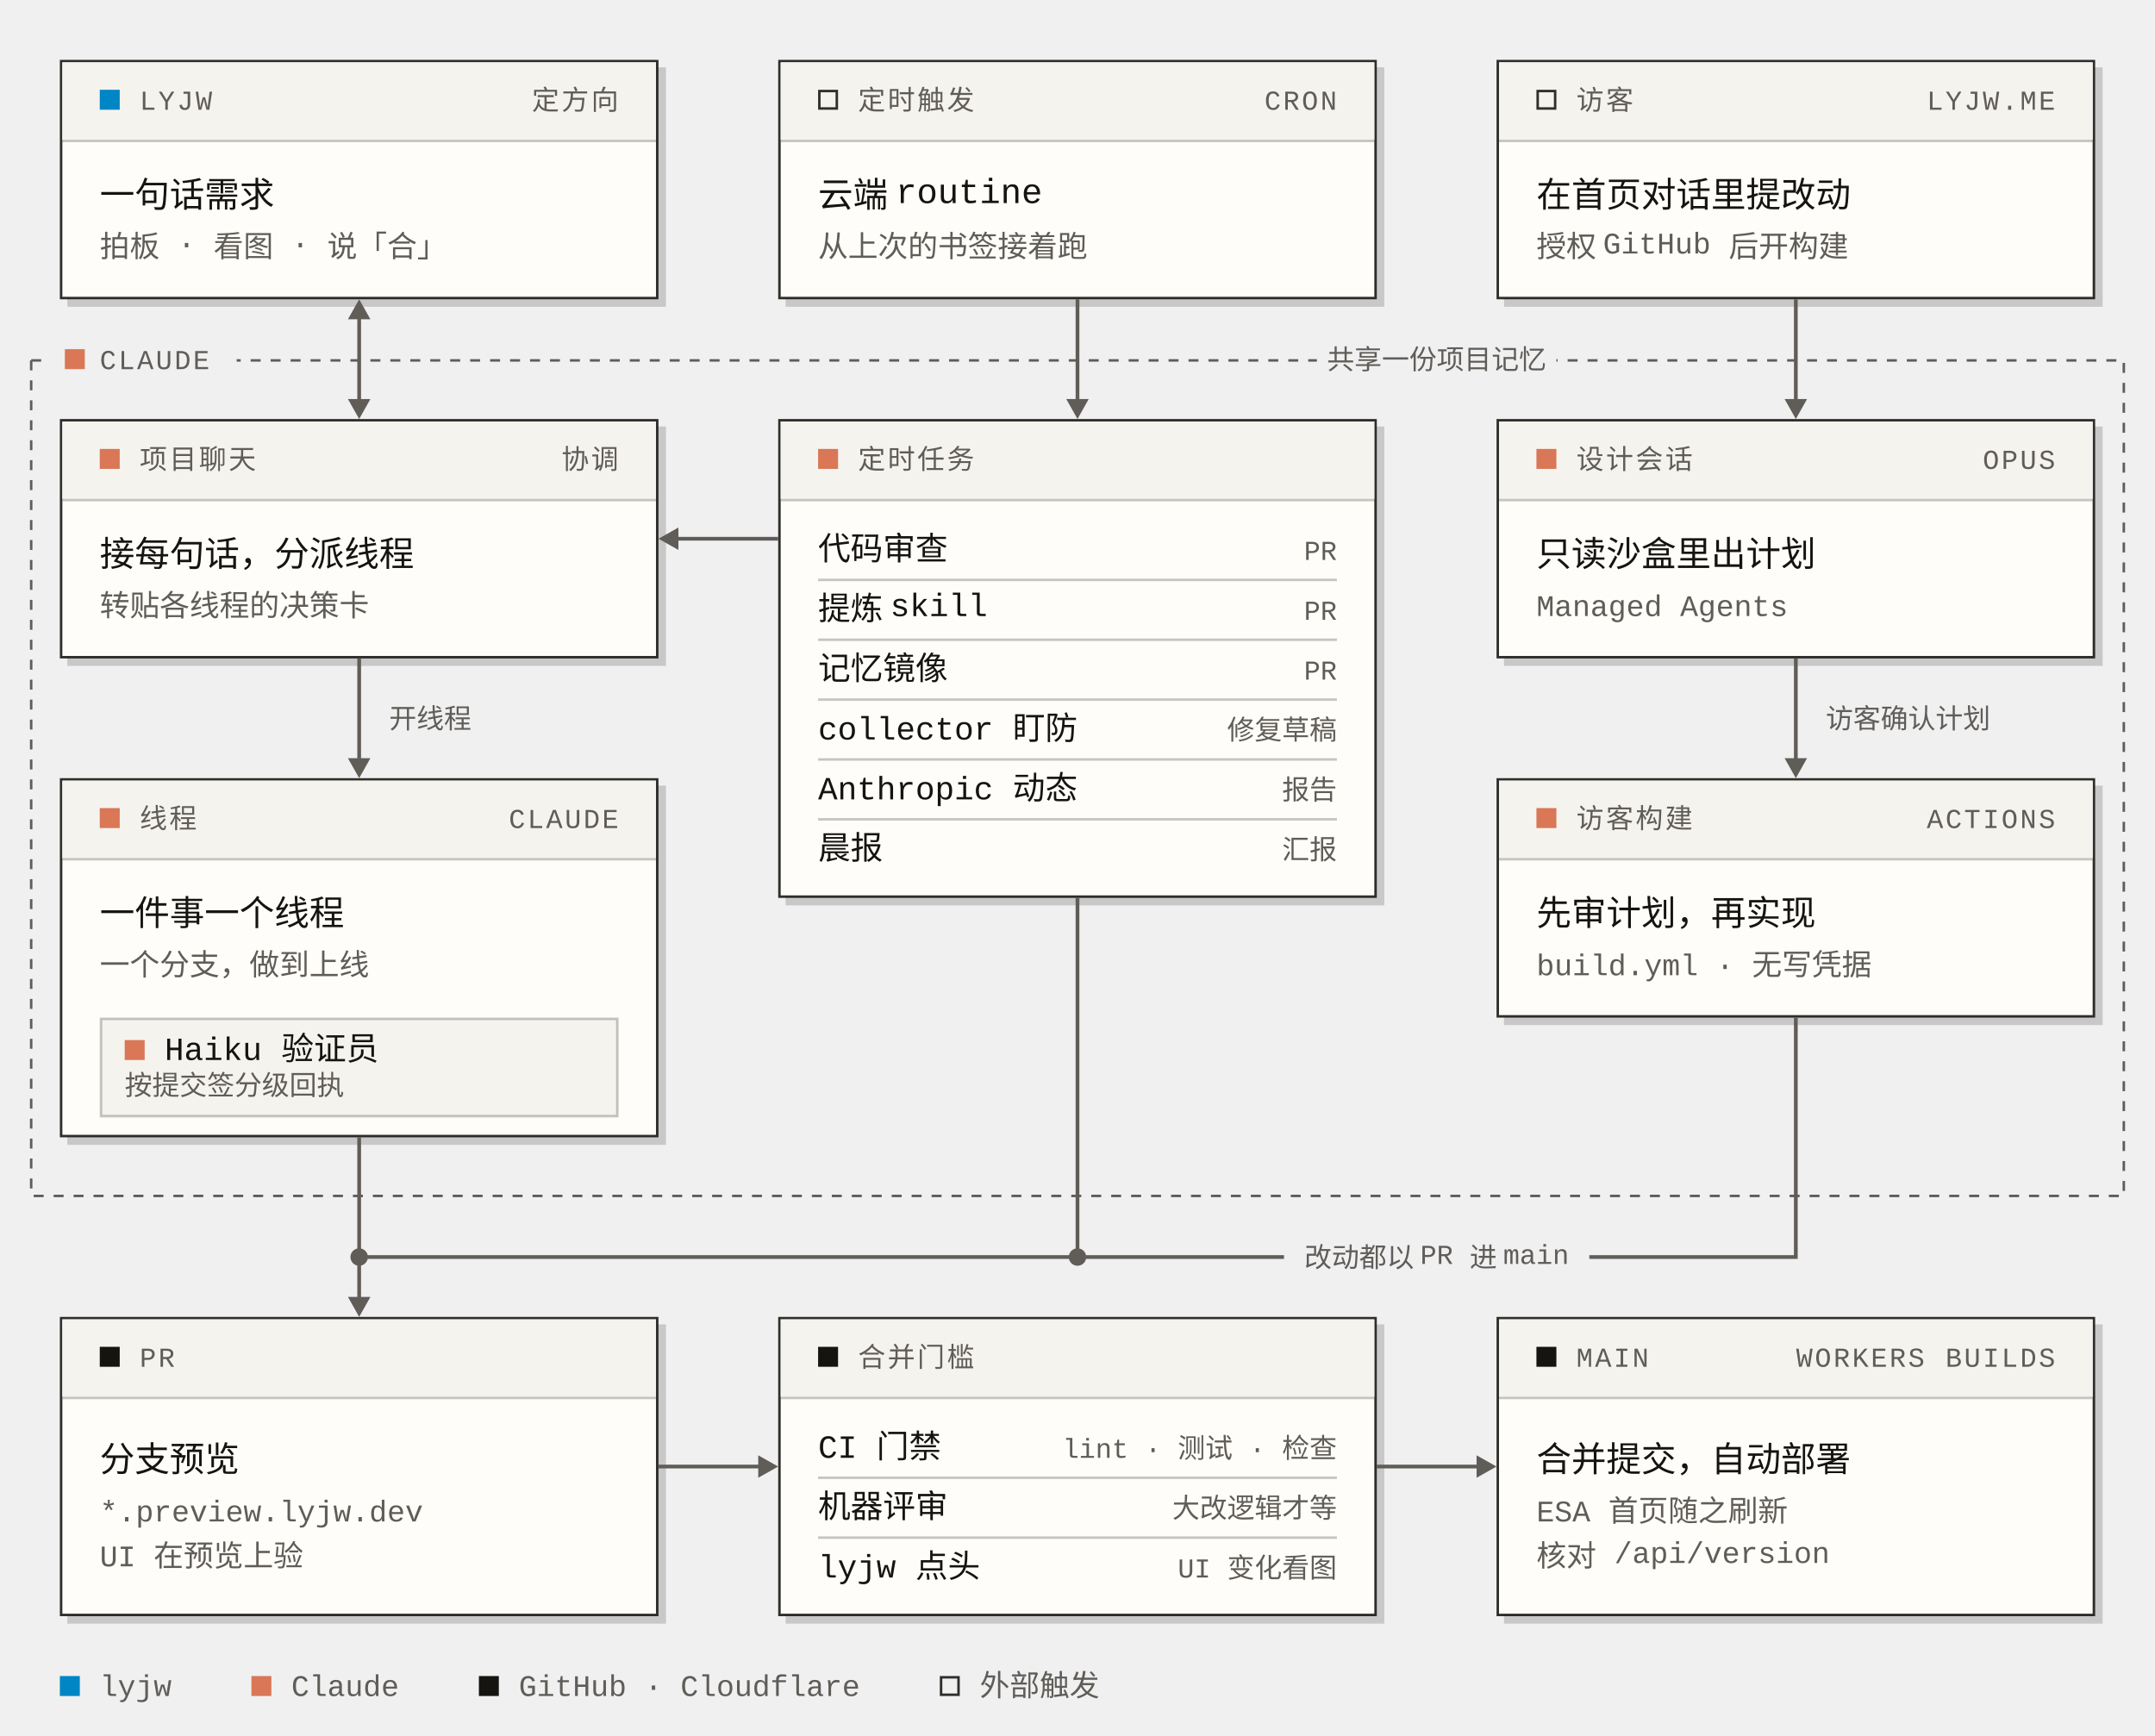
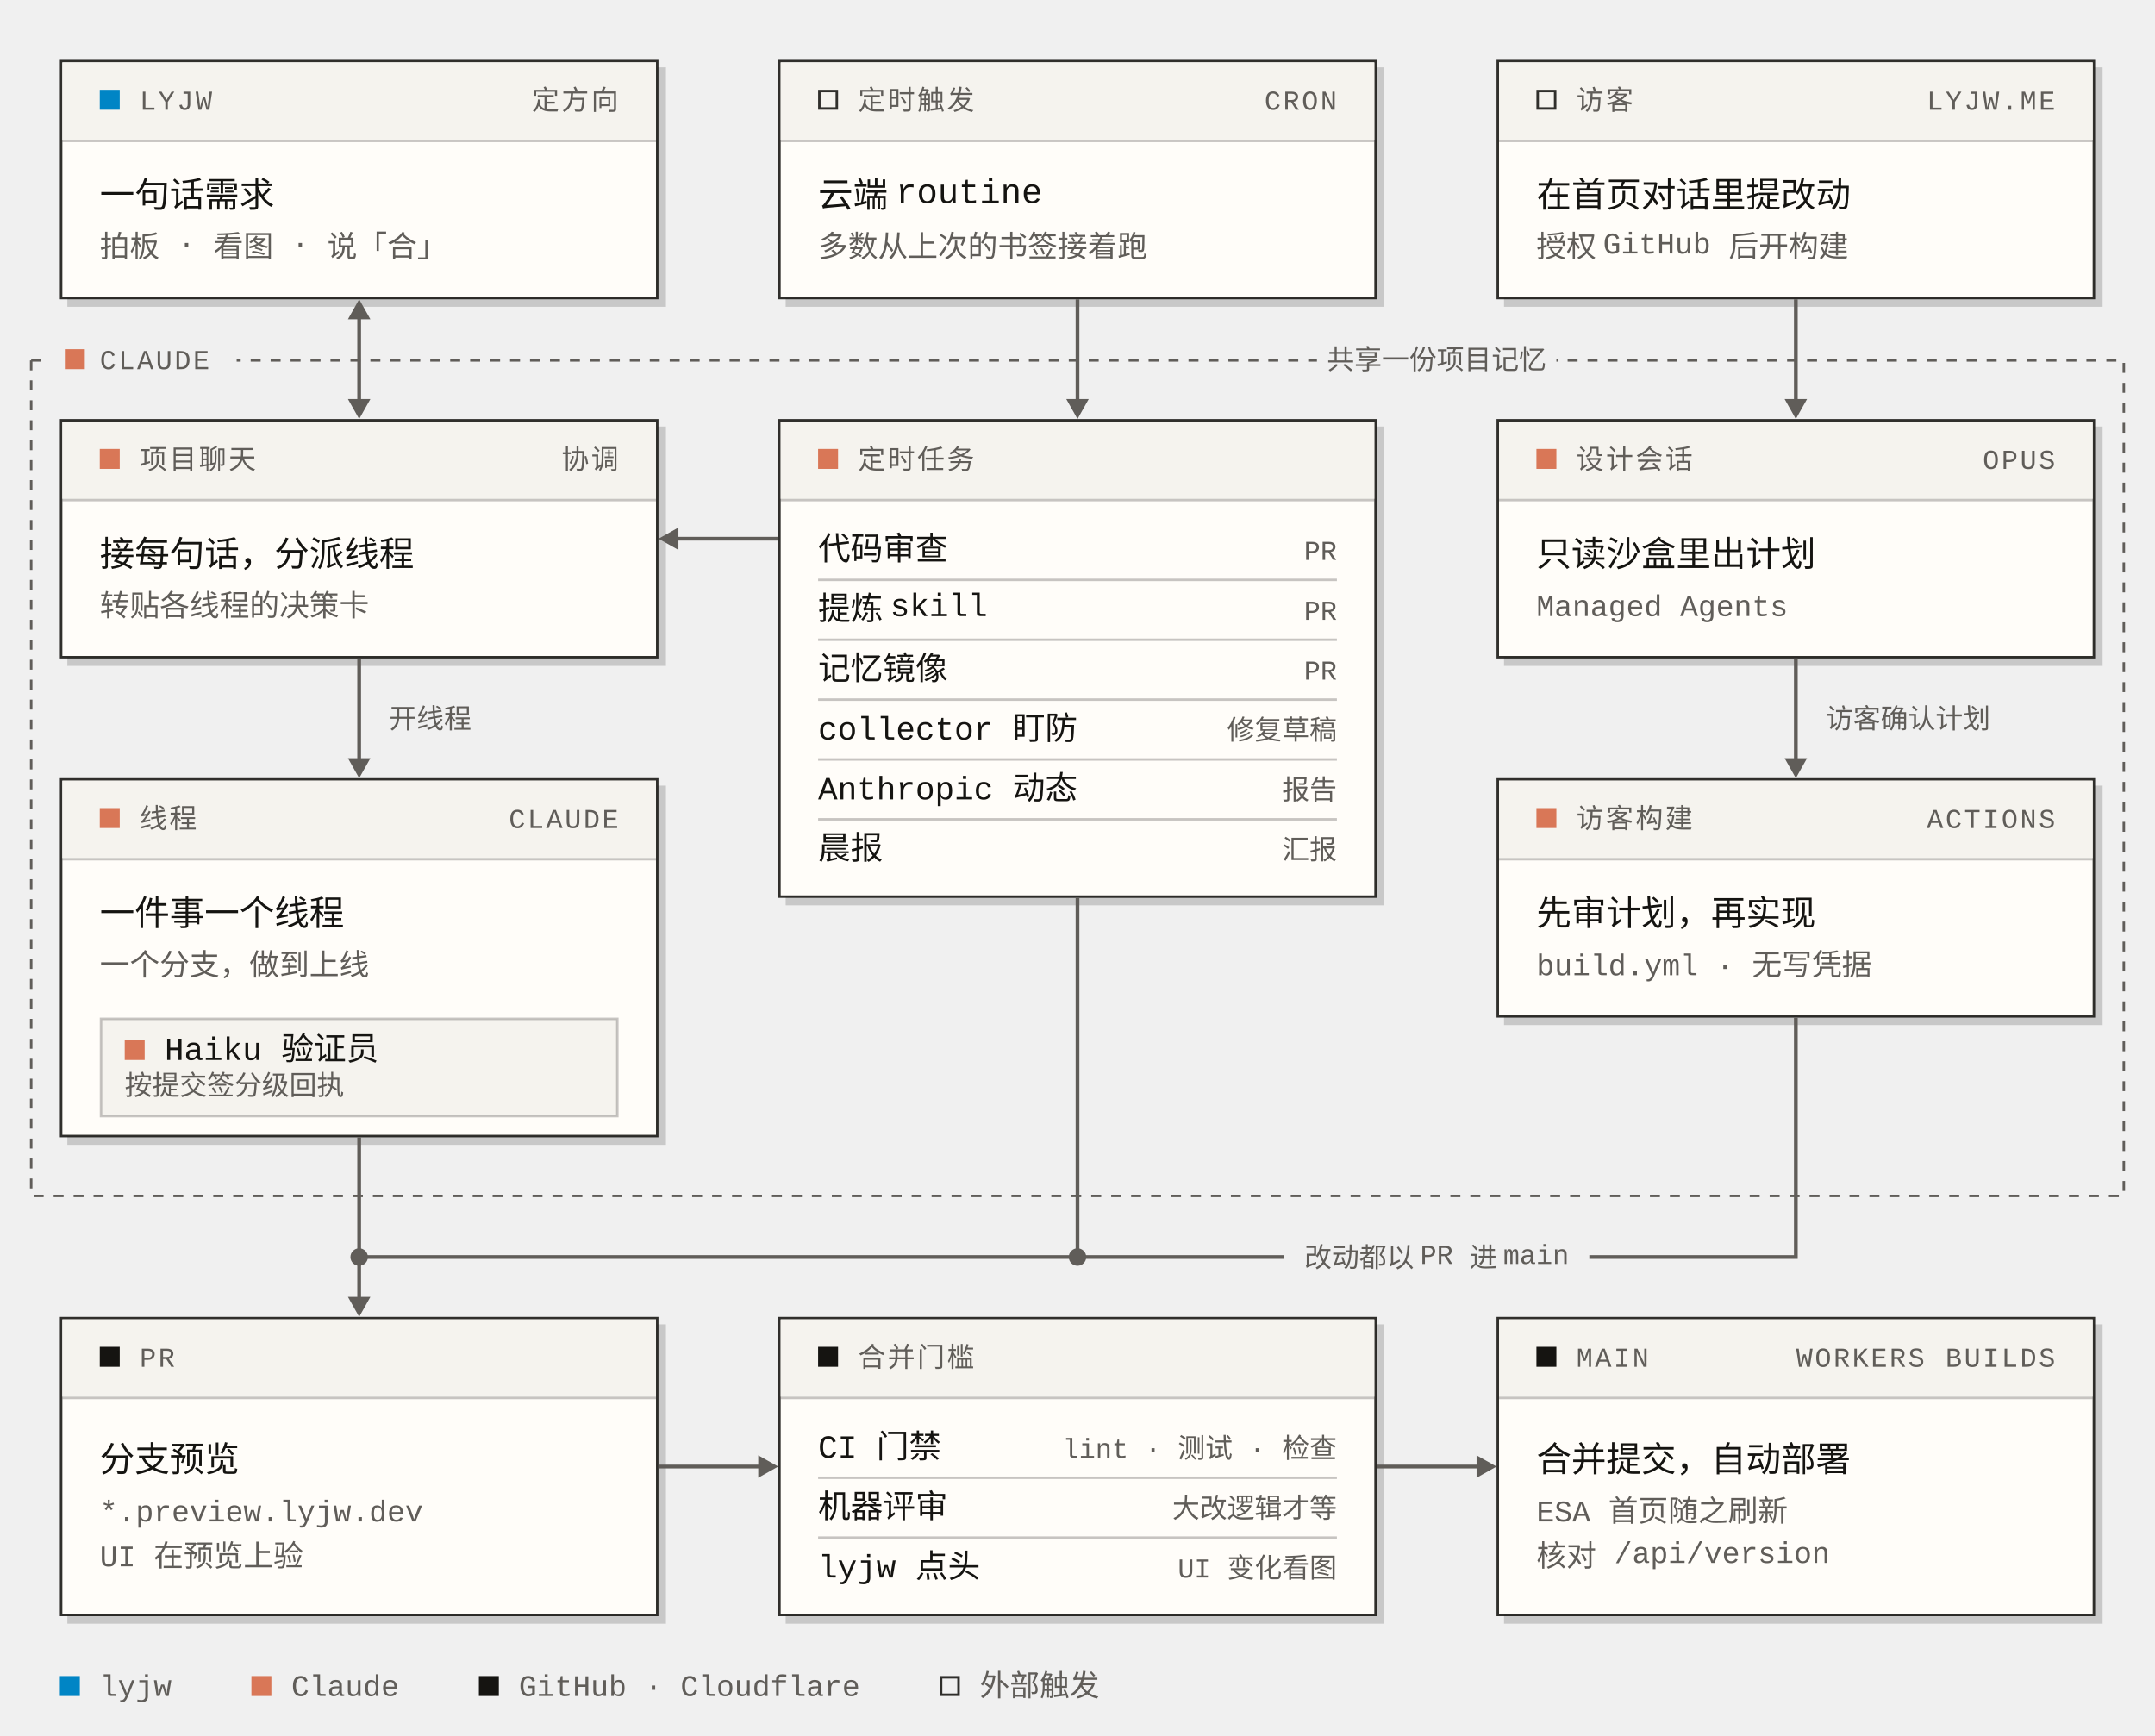
<svg xmlns="http://www.w3.org/2000/svg" viewBox="0 0 864 696" width="864" height="696" role="img" aria-labelledby="title desc">
  <style>text{font-family:'Geist Mono', ui-monospace, SFMono-Regular, 'SF Mono', Menlo, Consolas, 'Liberation Mono', monospace, 'PingFang SC', 'Hiragino Sans GB', 'Noto Sans CJK SC', 'Microsoft YaHei', sans-serif;font-variant-numeric:tabular-nums slashed-zero}.card{fill:#fffdf9;stroke:#151411e0}.shadow{fill:#1514112e}.head{fill:#f5f3ee}.rule{stroke:#1514113d}.chip{fill:#f5f3ee;stroke:#1514113d}.region{fill:none;stroke:#605d59;stroke-dasharray:4 4}.edge{fill:none;stroke:#605d59;stroke-width:1.5}.edge.dash{stroke-dasharray:5 4}.tip{fill:#605d59}.label{font-size:11px;letter-spacing:0.88px;fill:#605d59}.title{font-size:14px;font-weight:500;fill:#151411}.body{font-size:13px;fill:#151411}.cap{font-size:12px;fill:#605d59}.small{font-size:11px;fill:#605d59}.m-worker{fill:#3e70c9}.m-do{fill:#3ba946}.m-store{fill:#8255c7}.m-lyjw{fill:#0085c5}.m-claude{fill:#d97757}.m-flow{fill:#151411}.m-outside{fill:none;stroke:#151411e0}</style>
  <defs>
    <mask id="gaps" maskUnits="userSpaceOnUse" x="0" y="0" width="864" height="696">
      <rect width="864" height="696" fill="#fff" />
      <rect x="20" y="136" width="74.88" height="16" />
      <rect x="152" y="280" width="41" height="16" />
      <rect x="728" y="280" width="74" height="16" />
      <rect x="514.8" y="496" width="122.4" height="16" />
      <rect x="528" y="136" width="96" height="16" />
    </mask>
  </defs>
  <g mask="url(#gaps)">
    <rect class="region" x="12.5" y="144.5" width="839" height="335" />
  </g>
  <rect class="shadow" x="27" y="27" width="240" height="96" />
  <rect class="card" x="24.5" y="24.5" width="239" height="95" />
  <rect class="head" x="25" y="25" width="238" height="31" />
  <path class="rule" d="M25 56.5H263" />
  <rect class="m-lyjw" x="40" y="36" width="8" height="8" />
  <text class="label" x="56" y="44">LYJW</text>
  <text class="label" x="248" y="44" text-anchor="end">定方向</text>
  <text class="title" x="40" y="83">一句话需求</text>
  <text class="cap" x="40" y="103">拍板 · 看图 · 说「合」</text>
  <rect class="shadow" x="315" y="27" width="240" height="96" />
  <rect class="card" x="312.5" y="24.5" width="239" height="95" />
  <rect class="head" x="313" y="25" width="238" height="31" />
  <path class="rule" d="M313 56.5H551" />
  <rect class="m-outside" x="328.5" y="36.5" width="7" height="7" />
  <text class="label" x="344" y="44">定时触发</text>
  <text class="label" x="536" y="44" text-anchor="end">CRON</text>
  <text class="title" x="328" y="83">云端 routine</text>
-   <text class="cap" x="328" y="103">从上次的书签接着跑</text>
+   <text class="cap" x="328" y="103">多数从上次的书签接着跑</text>
  <rect class="shadow" x="603" y="27" width="240" height="96" />
  <rect class="card" x="600.5" y="24.5" width="239" height="95" />
  <rect class="head" x="601" y="25" width="238" height="31" />
  <path class="rule" d="M601 56.5H839" />
  <rect class="m-outside" x="616.5" y="36.5" width="7" height="7" />
  <text class="label" x="632" y="44">访客</text>
  <text class="label" x="824" y="44" text-anchor="end">LYJW.ME</text>
  <text class="title" x="616" y="83">在首页对话里提改动</text>
  <text class="cap" x="616" y="103">授权 GitHub 后开构建</text>
  <rect class="shadow" x="27" y="171" width="240" height="96" />
  <rect class="card" x="24.5" y="168.5" width="239" height="95" />
  <rect class="head" x="25" y="169" width="238" height="31" />
  <path class="rule" d="M25 200.5H263" />
  <rect class="m-claude" x="40" y="180" width="8" height="8" />
  <text class="label" x="56" y="188">项目聊天</text>
  <text class="label" x="248" y="188" text-anchor="end">协调</text>
  <text class="title" x="40" y="227">接每句话，分派线程</text>
  <text class="cap" x="40" y="247">转贴各线程的决策卡</text>
  <rect class="shadow" x="27" y="315" width="240" height="144" />
  <rect class="card" x="24.5" y="312.5" width="239" height="143" />
  <rect class="head" x="25" y="313" width="238" height="31" />
  <path class="rule" d="M25 344.5H263" />
  <rect class="m-claude" x="40" y="324" width="8" height="8" />
  <text class="label" x="56" y="332">线程</text>
  <text class="label" x="248" y="332" text-anchor="end">CLAUDE</text>
  <text class="title" x="40" y="371">一件事一个线程</text>
  <text class="cap" x="40" y="391">一个分支，做到上线</text>
  <rect class="chip" x="40.5" y="408.5" width="207" height="39" />
  <rect class="m-claude" x="50" y="417" width="8" height="8" />
  <text class="body" x="66" y="425">Haiku 验证员</text>
  <text class="small" x="50" y="439">按提交签分级回执</text>
  <rect class="shadow" x="315" y="171" width="240" height="192" />
  <rect class="card" x="312.5" y="168.5" width="239" height="191" />
  <rect class="head" x="313" y="169" width="238" height="31" />
  <path class="rule" d="M313 200.5H551" />
  <rect class="m-claude" x="328" y="180" width="8" height="8" />
  <text class="label" x="344" y="188">定时任务</text>
  <text class="body" x="328" y="224.5">代码审查</text>
  <text class="small" x="536" y="224.5" text-anchor="end">PR</text>
  <path class="rule" d="M328 232.5H536" />
  <text class="body" x="328" y="248.5">提炼 skill</text>
  <text class="small" x="536" y="248.5" text-anchor="end">PR</text>
  <path class="rule" d="M328 256.5H536" />
  <text class="body" x="328" y="272.5">记忆镜像</text>
  <text class="small" x="536" y="272.5" text-anchor="end">PR</text>
  <path class="rule" d="M328 280.5H536" />
  <text class="body" x="328" y="296.5">collector 盯防</text>
  <text class="small" x="536" y="296.5" text-anchor="end">修复草稿</text>
  <path class="rule" d="M328 304.5H536" />
  <text class="body" x="328" y="320.5">Anthropic 动态</text>
  <text class="small" x="536" y="320.5" text-anchor="end">报告</text>
  <path class="rule" d="M328 328.5H536" />
  <text class="body" x="328" y="344.5">晨报</text>
  <text class="small" x="536" y="344.5" text-anchor="end">汇报</text>
  <rect class="shadow" x="603" y="171" width="240" height="96" />
  <rect class="card" x="600.5" y="168.5" width="239" height="95" />
  <rect class="head" x="601" y="169" width="238" height="31" />
  <path class="rule" d="M601 200.5H839" />
  <rect class="m-claude" x="616" y="180" width="8" height="8" />
  <text class="label" x="632" y="188">设计会话</text>
  <text class="label" x="824" y="188" text-anchor="end">OPUS</text>
  <text class="title" x="616" y="227">只读沙盒里出计划</text>
  <text class="cap" x="616" y="247">Managed Agents</text>
  <rect class="shadow" x="603" y="315" width="240" height="96" />
  <rect class="card" x="600.5" y="312.5" width="239" height="95" />
  <rect class="head" x="601" y="313" width="238" height="31" />
  <path class="rule" d="M601 344.5H839" />
  <rect class="m-claude" x="616" y="324" width="8" height="8" />
  <text class="label" x="632" y="332">访客构建</text>
  <text class="label" x="824" y="332" text-anchor="end">ACTIONS</text>
  <text class="title" x="616" y="371">先审计划，再实现</text>
  <text class="cap" x="616" y="391">build.yml · 无写凭据</text>
  <rect class="shadow" x="27" y="531" width="240" height="120" />
  <rect class="card" x="24.5" y="528.5" width="239" height="119" />
  <rect class="head" x="25" y="529" width="238" height="31" />
  <path class="rule" d="M25 560.5H263" />
  <rect class="m-flow" x="40" y="540" width="8" height="8" />
  <text class="label" x="56" y="548">PR</text>
  <text class="title" x="40" y="590">分支预览</text>
  <text class="cap" x="40" y="610">*.preview.lyjw.dev</text>
  <text class="cap" x="40" y="628">UI 在预览上验</text>
  <rect class="shadow" x="315" y="531" width="240" height="120" />
  <rect class="card" x="312.5" y="528.5" width="239" height="119" />
  <rect class="head" x="313" y="529" width="238" height="31" />
  <path class="rule" d="M313 560.5H551" />
  <rect class="m-flow" x="328" y="540" width="8" height="8" />
  <text class="label" x="344" y="548">合并门槛</text>
  <text class="body" x="328" y="584.5">CI 门禁</text>
  <text class="small" x="536" y="584.5" text-anchor="end">lint · 测试 · 检查</text>
  <path class="rule" d="M328 592.5H536" />
  <text class="body" x="328" y="608.5">机器评审</text>
  <text class="small" x="536" y="608.5" text-anchor="end">大改逻辑才等</text>
  <path class="rule" d="M328 616.5H536" />
  <text class="body" x="328" y="632.5">lyjw 点头</text>
  <text class="small" x="536" y="632.5" text-anchor="end">UI 变化看图</text>
  <rect class="shadow" x="603" y="531" width="240" height="120" />
  <rect class="card" x="600.5" y="528.5" width="239" height="119" />
  <rect class="head" x="601" y="529" width="238" height="31" />
  <path class="rule" d="M601 560.5H839" />
  <rect class="m-flow" x="616" y="540" width="8" height="8" />
  <text class="label" x="632" y="548">MAIN</text>
  <text class="label" x="824" y="548" text-anchor="end">WORKERS BUILDS</text>
  <text class="title" x="616" y="590">合并提交，自动部署</text>
  <text class="cap" x="616" y="610">ESA 首页随之刷新</text>
  <text class="cap" x="616" y="628">核对 /api/version</text>
  <g mask="url(#gaps)">
    <path class="tip" d="M144 168L139.5 160L148.5 160Z" />
    <path class="tip" d="M144 120L148.5 128L139.5 128Z" />
    <path class="edge" d="M144 126L144 162" />
    <path class="tip" d="M432 168L427.5 160L436.5 160Z" />
    <path class="edge" d="M432 120L432 162" />
    <path class="tip" d="M720 168L715.5 160L724.5 160Z" />
    <path class="edge" d="M720 120L720 162" />
    <path class="tip" d="M264 216L272 211.5L272 220.5Z" />
    <path class="edge" d="M312 216L270 216" />
    <path class="tip" d="M144 312L139.5 304L148.5 304Z" />
    <path class="edge" d="M144 264L144 306" />
    <path class="tip" d="M720 312L715.5 304L724.5 304Z" />
    <path class="edge" d="M720 264L720 306" />
    <path class="tip" d="M144 528L139.5 520L148.5 520Z" />
    <path class="edge" d="M144 456L144 522" />
    <path class="edge" d="M432 360L432 504L144 504" />
    <path class="edge" d="M720 408L720 504L432 504" />
    <circle class="tip" cx="144" cy="504" r="3.5" />
    <circle class="tip" cx="432" cy="504" r="3.5" />
    <path class="tip" d="M312 588L304 592.5L304 583.5Z" />
    <path class="edge" d="M264 588L306 588" />
    <path class="tip" d="M600 588L592 592.5L592 583.5Z" />
    <path class="edge" d="M552 588L594 588" />
  </g>
  <rect class="m-claude" x="26" y="140" width="8" height="8" />
  <text class="label" x="40" y="148">CLAUDE</text>
  <text class="small" x="156" y="292">开线程</text>
  <text class="small" x="732" y="292">访客确认计划</text>
  <text class="small" x="576" y="508" text-anchor="middle">改动都以 PR 进 main</text>
  <text class="small" x="576" y="148" text-anchor="middle">共享一份项目记忆</text>
  <rect class="m-lyjw" x="24" y="672" width="8" height="8" />
  <text class="cap" x="40" y="680">lyjw</text>
  <rect class="m-claude" x="100.8" y="672" width="8" height="8" />
  <text class="cap" x="116.8" y="680">Claude</text>
  <rect class="m-flow" x="192" y="672" width="8" height="8" />
  <text class="cap" x="208" y="680">GitHub · Cloudflare</text>
  <rect class="m-outside" x="377.3" y="672.5" width="7" height="7" />
  <text class="cap" x="392.8" y="680">外部触发</text>
</svg>
